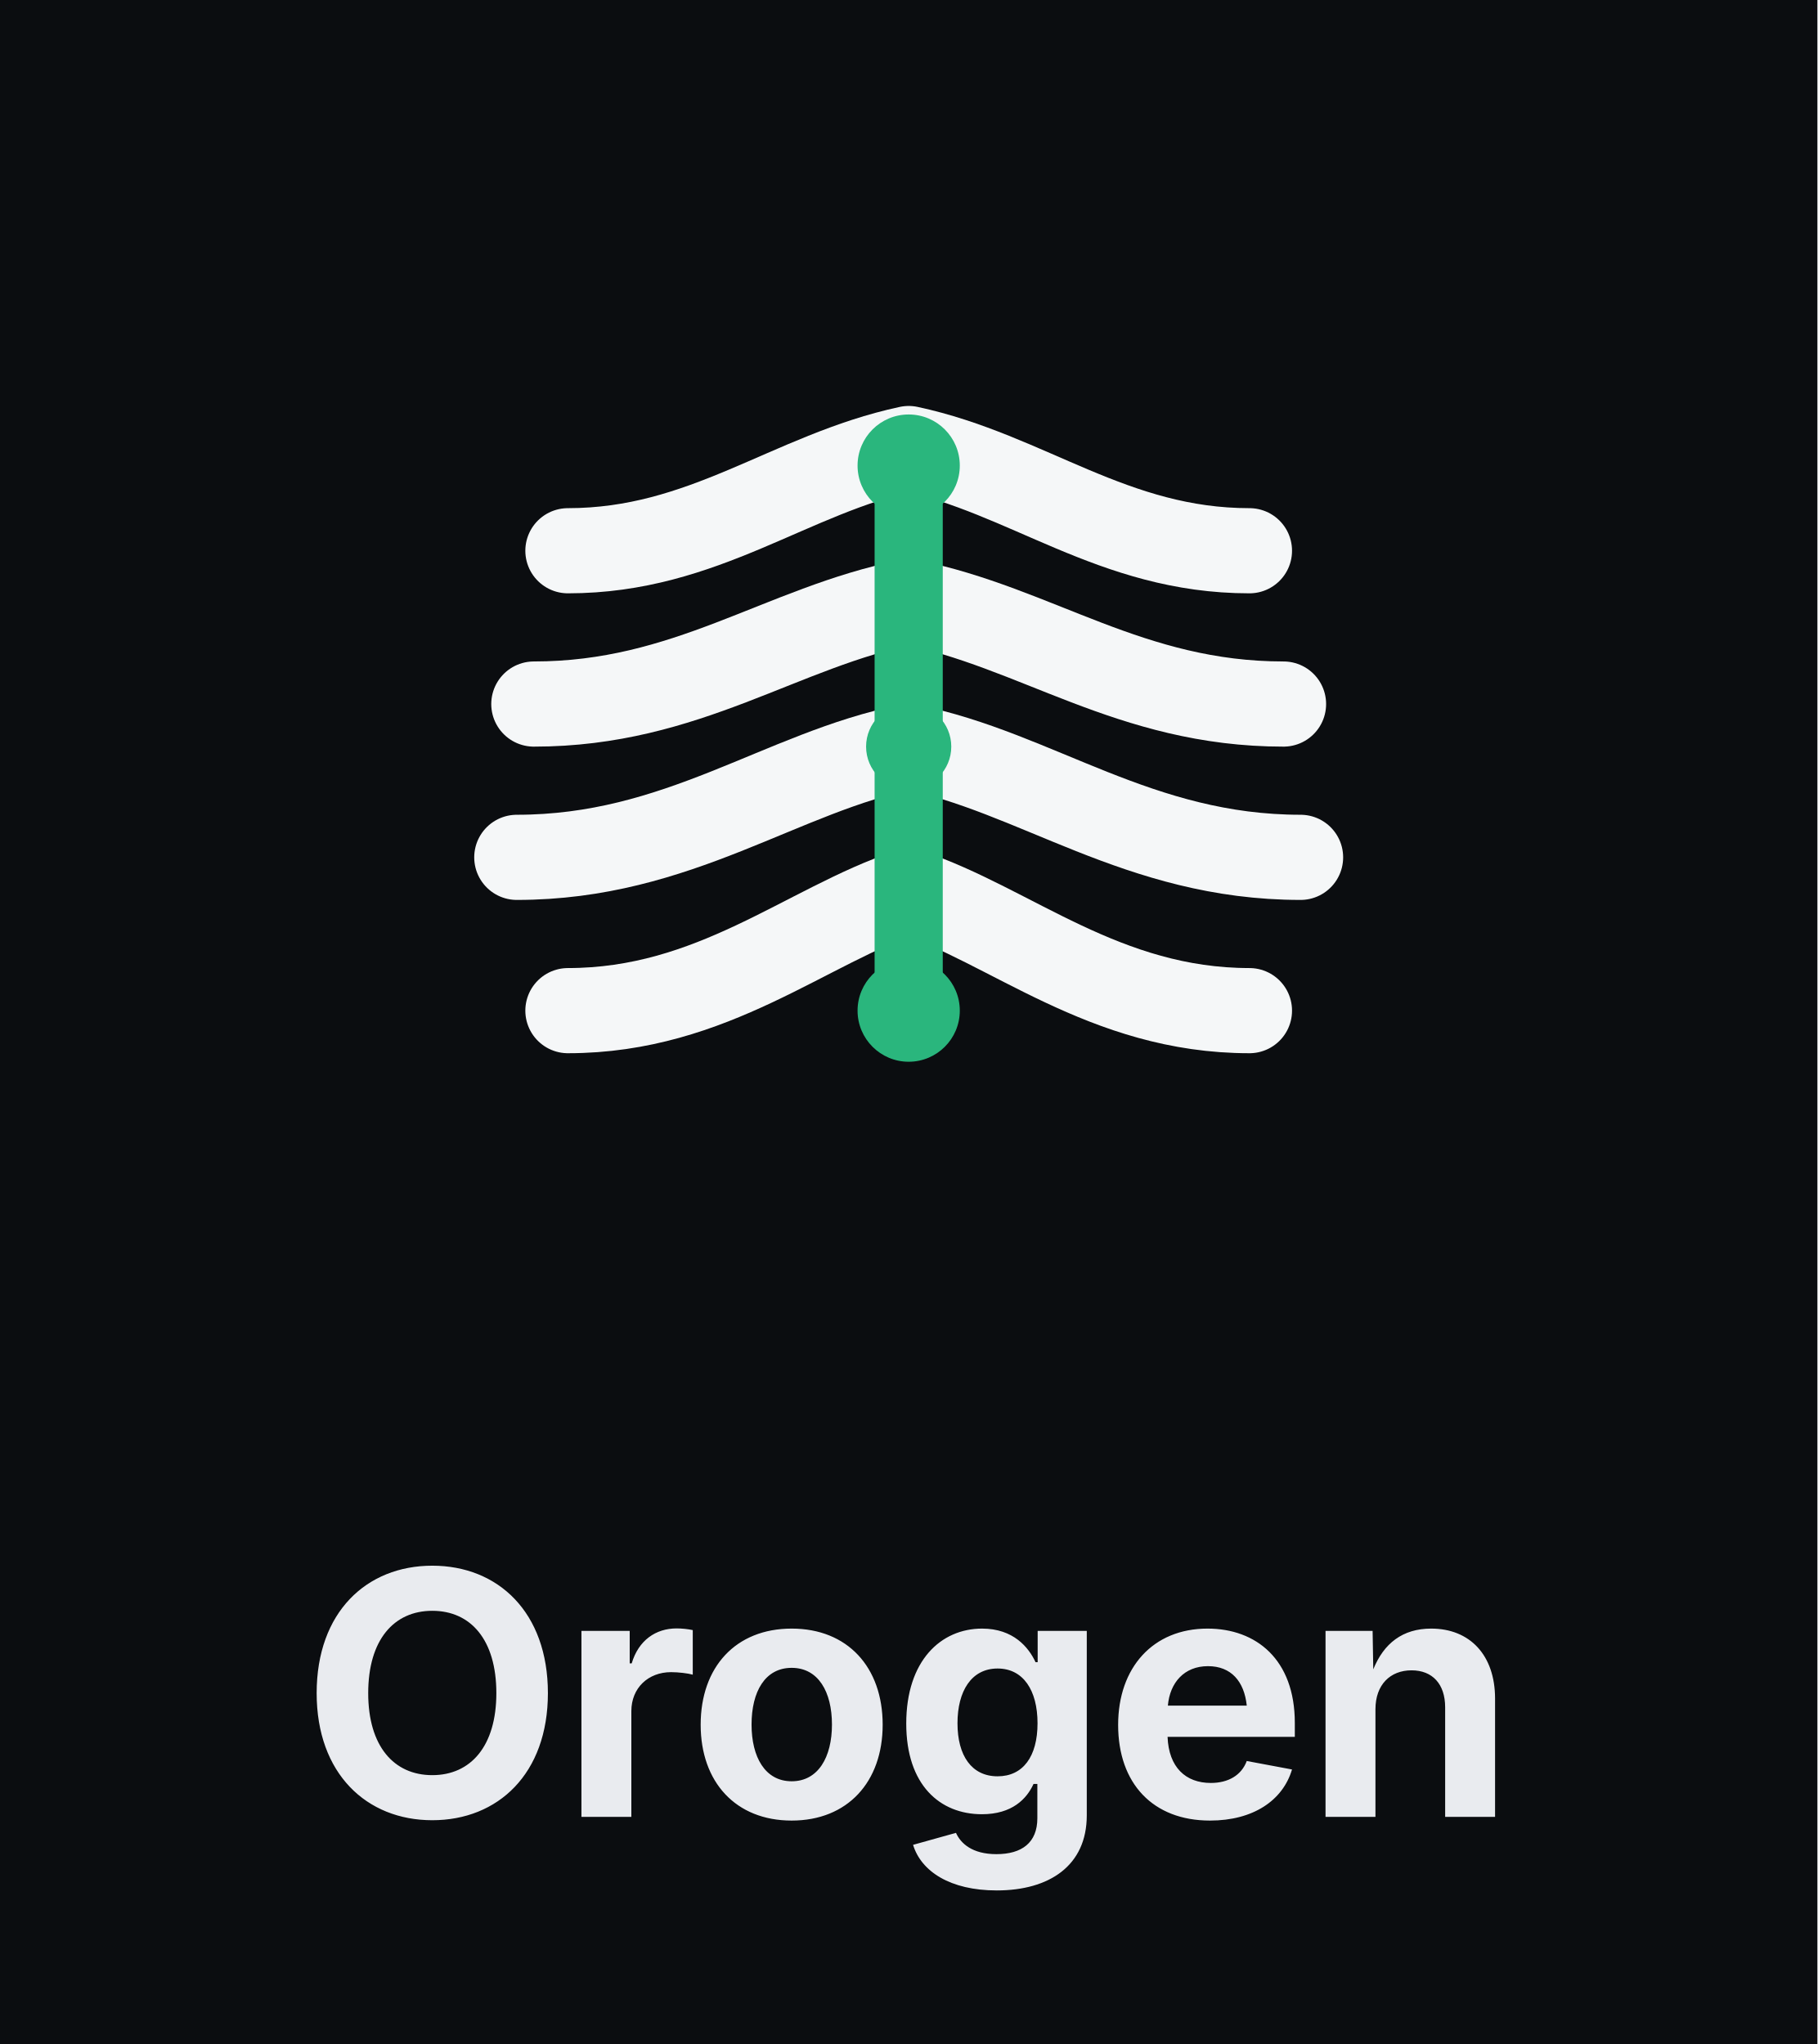
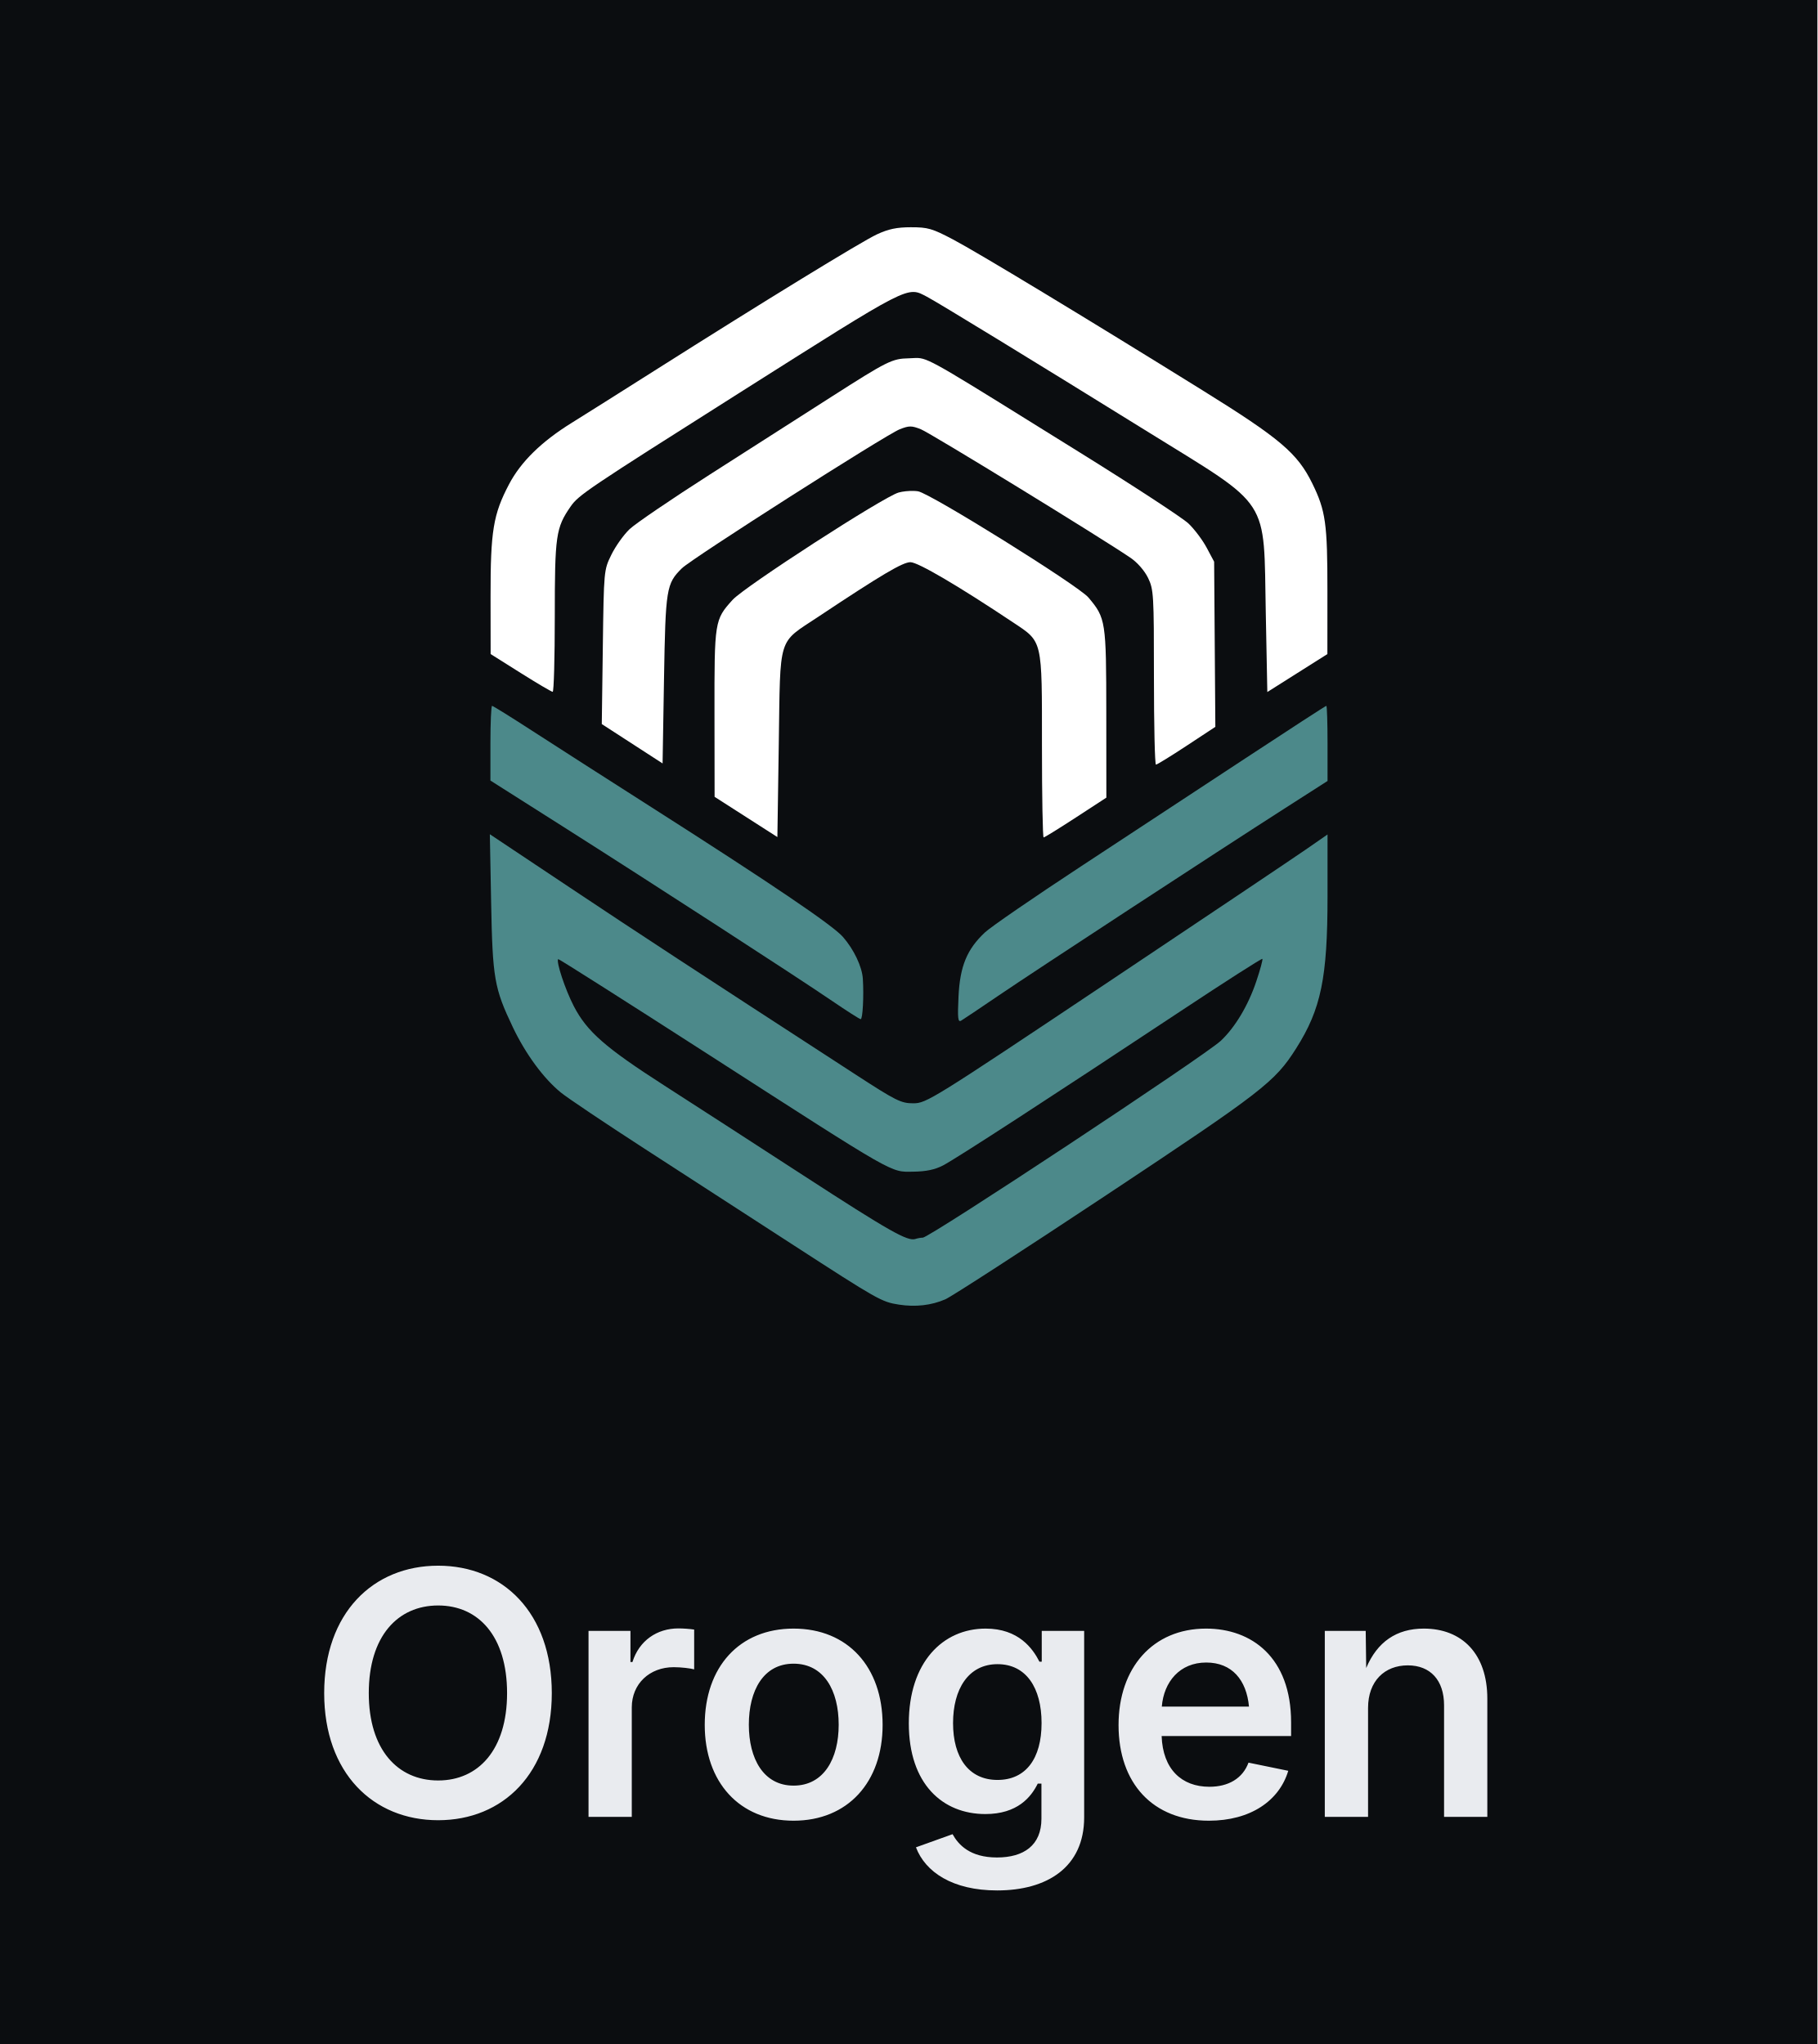
<svg xmlns="http://www.w3.org/2000/svg" viewBox="0 0 640 720" role="img" aria-label="Orogen stacked lockup, dark">
  <rect width="640" height="720" fill="#0b0d10" />
-   <g transform="translate(128,80) scale(3)">
-     <path d="M24 38C40 38 50 29 64 26C78 29 88 38 104 38" fill="none" stroke="#F5F7F8" stroke-width="10" stroke-linecap="round" stroke-linejoin="round" />
-     <path d="M20 56C38 56 49 47 64 44C79 47 90 56 108 56" fill="none" stroke="#F5F7F8" stroke-width="10" stroke-linecap="round" stroke-linejoin="round" />
-     <path d="M18 74C37 74 49 64 64 61C79 64 91 74 110 74" fill="none" stroke="#F5F7F8" stroke-width="10" stroke-linecap="round" stroke-linejoin="round" />
-     <path d="M24 92C41 92 52 82 64 78C76 82 87 92 104 92" fill="none" stroke="#F5F7F8" stroke-width="10" stroke-linecap="round" stroke-linejoin="round" />
-     <path d="M64 28V92" stroke="#2AB67D" stroke-width="8" stroke-linecap="round" />
-     <circle cx="64" cy="28" r="6" fill="#2AB67D" />
-     <circle cx="64" cy="61" r="5" fill="#2AB67D" />
-     <circle cx="64" cy="92" r="6" fill="#2AB67D" />
-   </g>
-   <g font-family="Inter, 'Inter Variable', ui-sans-serif, system-ui, -apple-system, 'Segoe UI', Roboto, sans-serif" font-weight="700" font-size="120" letter-spacing="-1.2" text-anchor="middle">
+   <svg x="172.5" y="80" width="295" height="380" viewBox="0 0 79.165 101.949">
+     <g transform="translate(-140.3067,-95.12026)">
+       <path fill="#4c898a" d="m 140.307,152.5 0.122,6.433 c 0.136,7.199 0.295,8.117 2.049,11.801 1.21,2.541 2.903,4.845 4.54,6.179 0.632,0.515 4.185,2.901 7.896,5.303 3.711,2.401 9.963,6.451 13.894,8.998 8.2,5.314 8.517,5.494 10.157,5.748 1.573,0.244 3.068,0.073 4.391,-0.502 0.582,-0.253 7.428,-4.686 15.214,-9.851 14.794,-9.815 15.923,-10.689 17.935,-13.864 2.358,-3.722 2.967,-6.671 2.967,-14.387 v -5.838 l -2.051,1.422 c -1.128,0.782 -9.65,6.5 -18.937,12.706 -16.395,10.955 -16.924,11.284 -18.157,11.284 -1.163,0 -1.623,-0.23 -5.47,-2.728 -15.977,-10.375 -20.388,-13.262 -27.048,-17.703 z m 73.007,11.778 c 0.058,0.058 -0.202,1.02 -0.578,2.138 -0.76,2.263 -2.002,4.343 -3.351,5.607 -1.51,1.416 -27.529,18.61 -28.162,18.61 -0.185,0 -0.496,0.055 -0.689,0.121 -0.74,0.255 -2.462,-0.722 -10.671,-6.051 -4.657,-3.023 -10.535,-6.825 -13.063,-8.449 -5.594,-3.593 -7.318,-5.105 -8.562,-7.512 -0.811,-1.568 -1.693,-4.232 -1.471,-4.441 0.043,-0.041 6.448,4.027 14.233,9.039 17.864,11.5 17.129,11.08 19.315,11.055 1.212,-0.014 2.045,-0.188 2.821,-0.589 1.193,-0.616 10.271,-6.512 22.424,-14.565 4.207,-2.788 7.697,-5.021 7.755,-4.964 z" />
+       <path fill="#4c898a" d="m 219.358,140.361 c -0.063,0 -3.486,2.22 -7.607,4.932 -4.121,2.712 -11.124,7.316 -15.562,10.23 -4.438,2.914 -8.526,5.725 -9.085,6.247 -1.708,1.596 -2.371,3.204 -2.506,6.078 -0.097,2.056 -0.054,2.447 0.247,2.272 0.2,-0.116 1.797,-1.187 3.549,-2.379 3.453,-2.35 20.522,-13.517 27.044,-17.694 l 4.035,-2.584 v -3.551 c 0,-1.953 -0.051,-3.551 -0.114,-3.551 z" />
+       <path fill="#4c898a" d="m 140.518,140.361 c -0.086,0 -0.156,1.589 -0.156,3.531 v 3.531 l 6.813,4.323 c 8.457,5.366 22.113,14.215 25.466,16.502 1.382,0.943 2.603,1.722 2.712,1.731 0.191,0.016 0.308,-2.178 0.204,-3.82 -0.073,-1.146 -0.852,-2.782 -1.886,-3.961 -0.975,-1.111 -6.765,-5.03 -18.361,-12.425 -4.075,-2.599 -9.035,-5.779 -11.023,-7.068 -1.988,-1.289 -3.685,-2.343 -3.77,-2.343 z" />
+       <path fill="#ffffff" d="m 180.354,120.044 c -0.462,-0.012 -1.024,0.044 -1.413,0.152 -1.414,0.39 -14.561,8.892 -15.699,10.152 -1.696,1.877 -1.716,2.002 -1.705,10.733 l 0.01,7.88 2.967,1.902 2.967,1.902 0.132,-8.828 c 0.155,-10.361 -0.136,-9.423 3.716,-11.985 5.989,-3.984 7.993,-5.171 8.726,-5.171 0.709,0 4.516,2.234 9.678,5.678 2.841,1.895 2.751,1.511 2.751,11.715 0,4.744 0.071,8.625 0.158,8.625 0.087,0 1.456,-0.847 3.043,-1.881 l 2.885,-1.881 -0.006,-7.975 c -0.006,-8.735 -0.047,-8.997 -1.691,-10.945 -0.95,-1.126 -14.942,-9.848 -16.099,-10.036 -0.122,-0.02 -0.265,-0.032 -0.419,-0.036 z" />
+       <path fill="#ffffff" d="m 180.777,107.48 c -0.258,-0.013 -0.499,0.022 -0.862,0.029 -1.593,0.032 -2.014,0.241 -7.34,3.647 -2.656,1.699 -7.806,4.992 -11.444,7.318 -3.638,2.326 -7.067,4.661 -7.62,5.187 -0.553,0.526 -1.325,1.611 -1.717,2.412 -0.712,1.454 -0.712,1.46 -0.81,8.733 l -0.098,7.277 2.873,1.861 2.873,1.861 0.134,-7.947 c 0.146,-8.609 0.215,-9.04 1.692,-10.502 0.919,-0.91 19.267,-12.621 20.585,-13.139 0.889,-0.349 1.119,-0.349 1.997,-0.002 0.888,0.352 17.088,10.287 19.818,12.155 0.648,0.443 1.326,1.222 1.654,1.899 0.528,1.09 0.555,1.559 0.555,9.398 0,4.538 0.085,8.251 0.19,8.251 0.104,0 1.411,-0.804 2.902,-1.786 l 2.711,-1.786 -0.057,-7.805 -0.057,-7.805 -0.705,-1.323 c -0.388,-0.728 -1.162,-1.757 -1.72,-2.287 -0.558,-0.53 -5.182,-3.554 -10.275,-6.719 -12.757,-7.928 -14.163,-8.871 -15.279,-8.926 z" />
+       <path fill="#ffffff" d="m 180.108,95.12 c -1.345,0.002 -2.131,0.166 -3.218,0.672 -1.475,0.687 -10.717,6.352 -21.051,12.903 -3.201,2.03 -6.708,4.24 -7.791,4.912 -2.867,1.778 -4.808,3.68 -5.927,5.809 -1.495,2.845 -1.754,4.418 -1.746,10.626 l 0.007,5.424 2.833,1.784 h 5.2e-4 c 1.558,0.981 2.922,1.785 3.031,1.786 0.109,7.9e-4 0.198,-3.198 0.198,-7.109 0,-7.685 0.102,-8.394 1.496,-10.408 0.751,-1.085 1.564,-1.633 15.835,-10.67 16.464,-10.425 15.933,-10.153 17.849,-9.154 0.997,0.52 10.055,6.06 20.913,12.791 11.68,7.241 10.884,6.015 11.099,17.086 l 0.146,7.483 2.838,-1.794 2.838,-1.794 0.003,-5.953 c 0.003,-6.392 -0.165,-7.592 -1.425,-10.167 -1.401,-2.864 -3.036,-4.251 -10.402,-8.826 -11.094,-6.891 -21.215,-13.013 -23.558,-14.248 -1.959,-1.033 -2.376,-1.154 -3.969,-1.152 z" />
+     </g>
+   </svg>
+   <g font-family="Inter, 'Inter Variable', ui-sans-serif, system-ui, -apple-system, 'Segoe UI', Roboto, sans-serif" font-weight="600" font-size="120" letter-spacing="-1.2" text-anchor="middle">
    <text x="320" y="640" fill="#e9ebef">Orogen</text>
  </g>
</svg>
